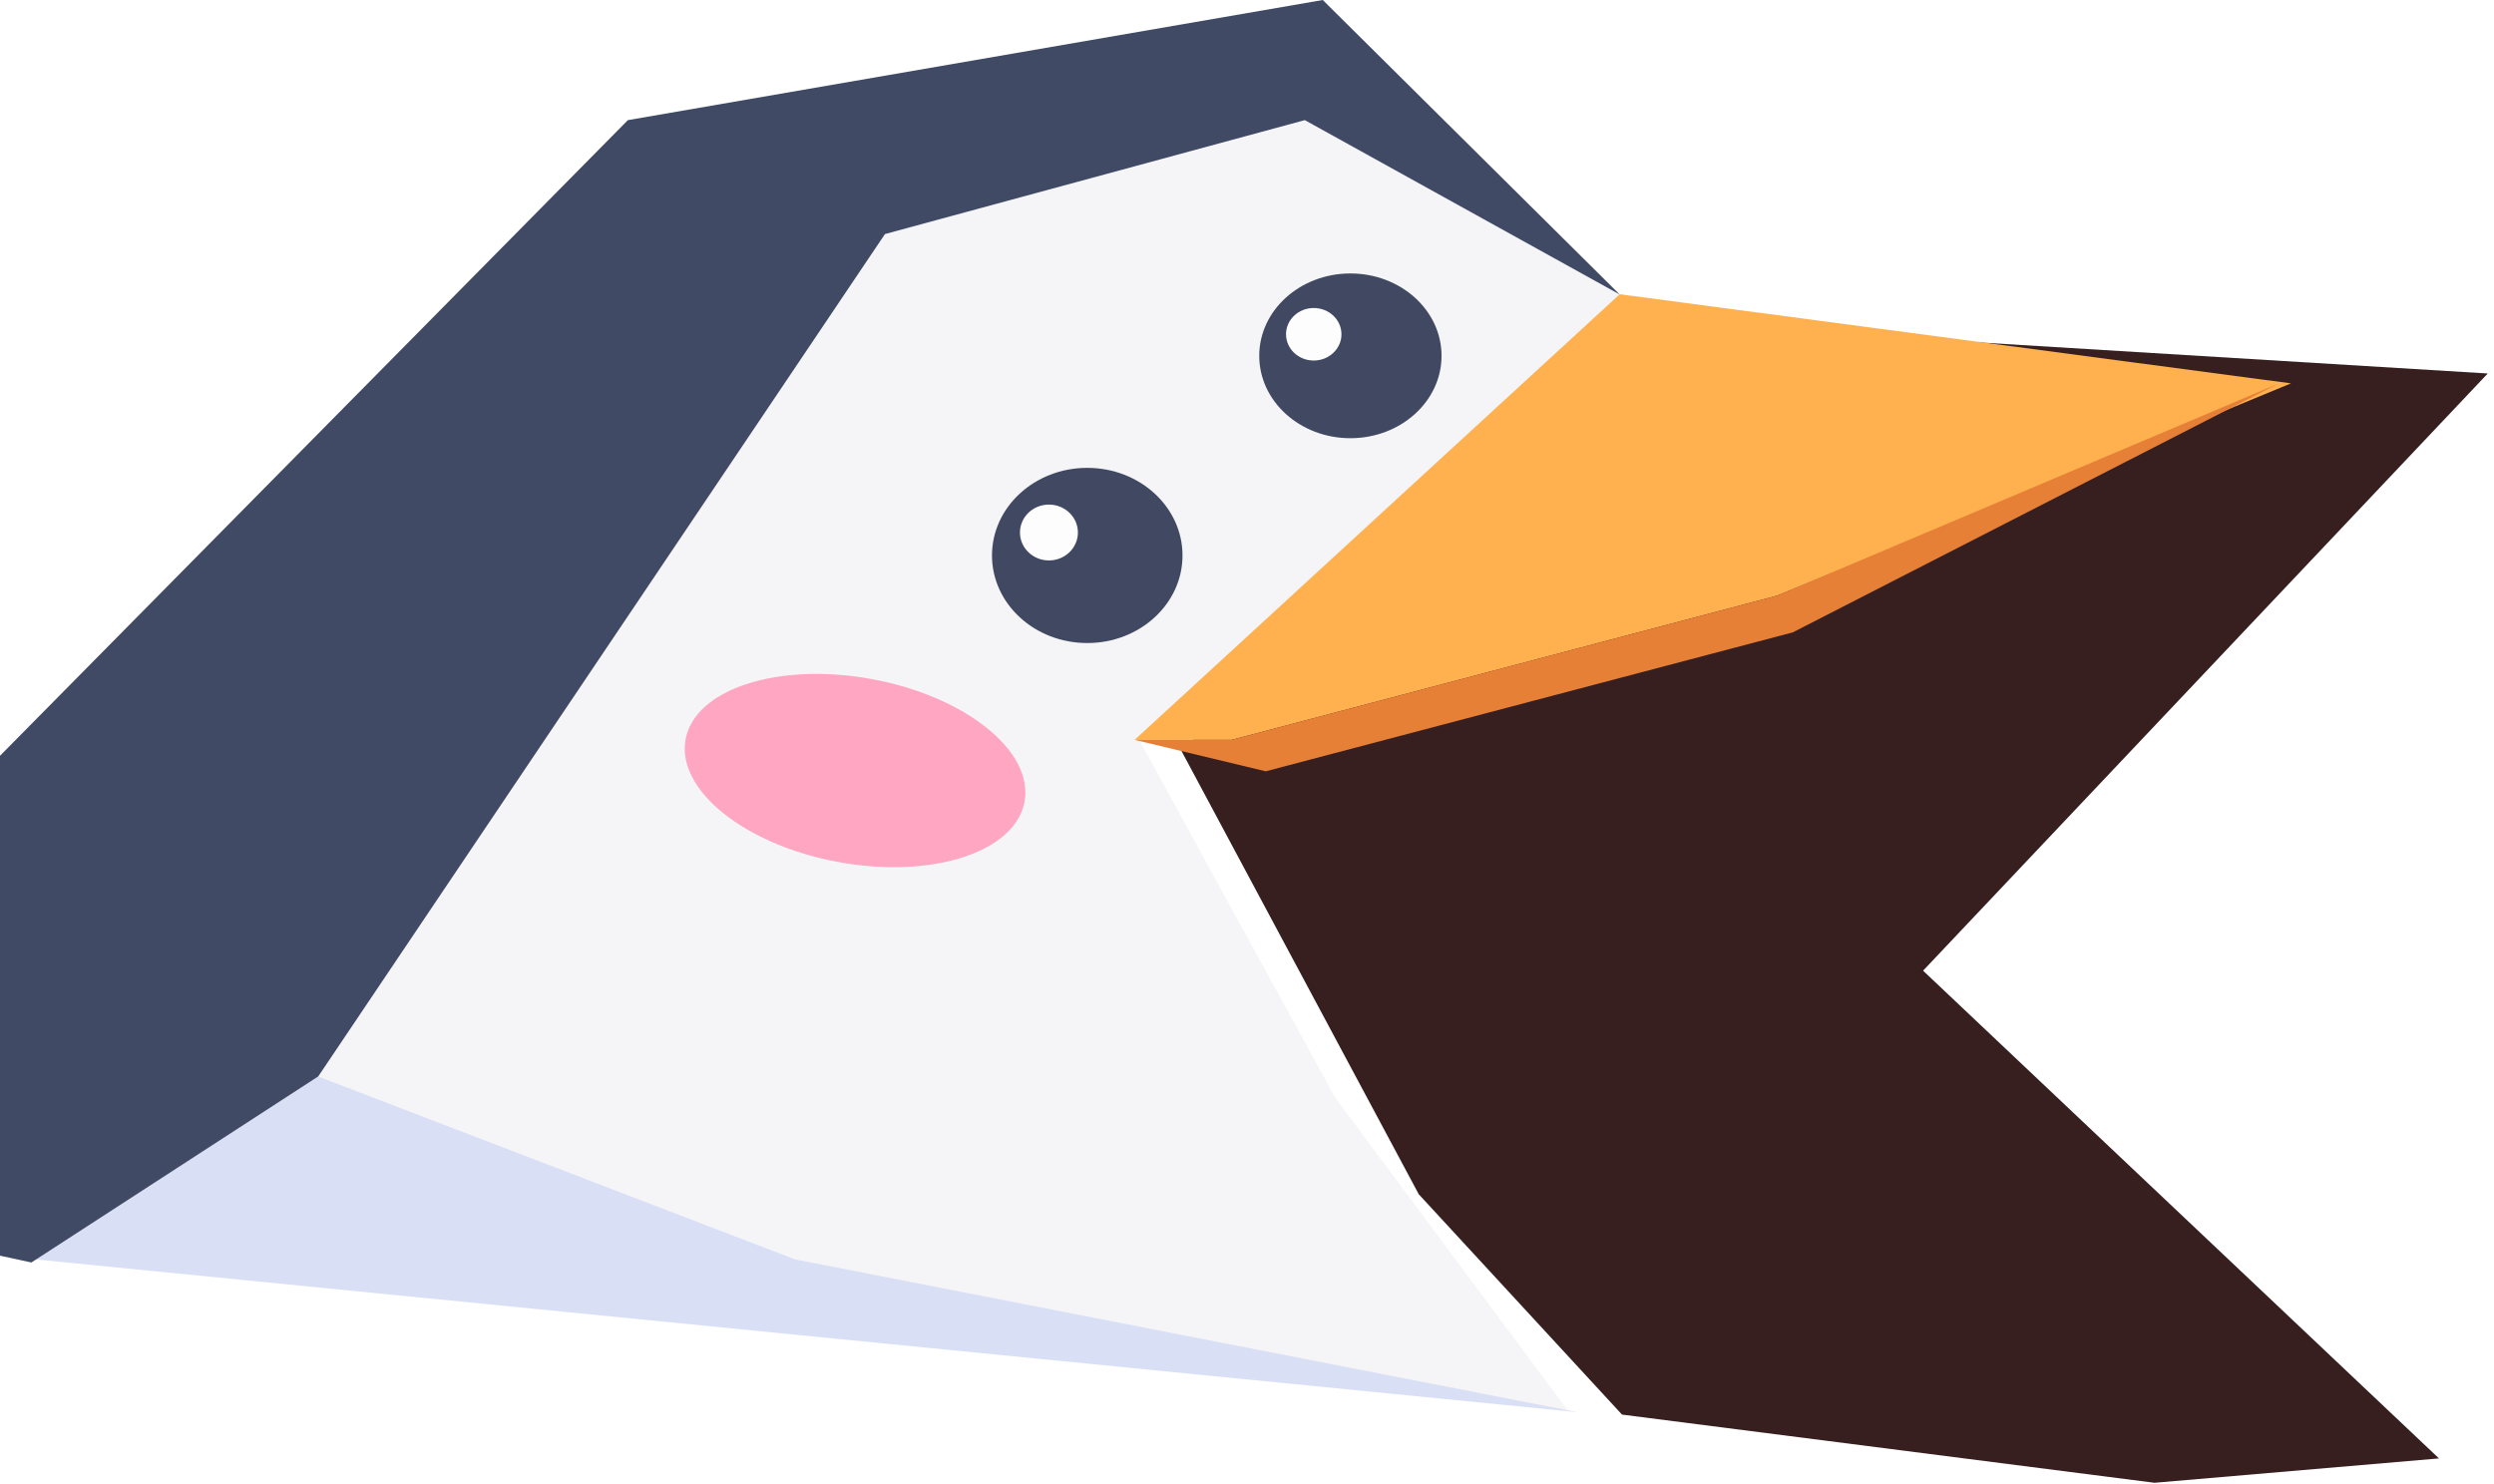
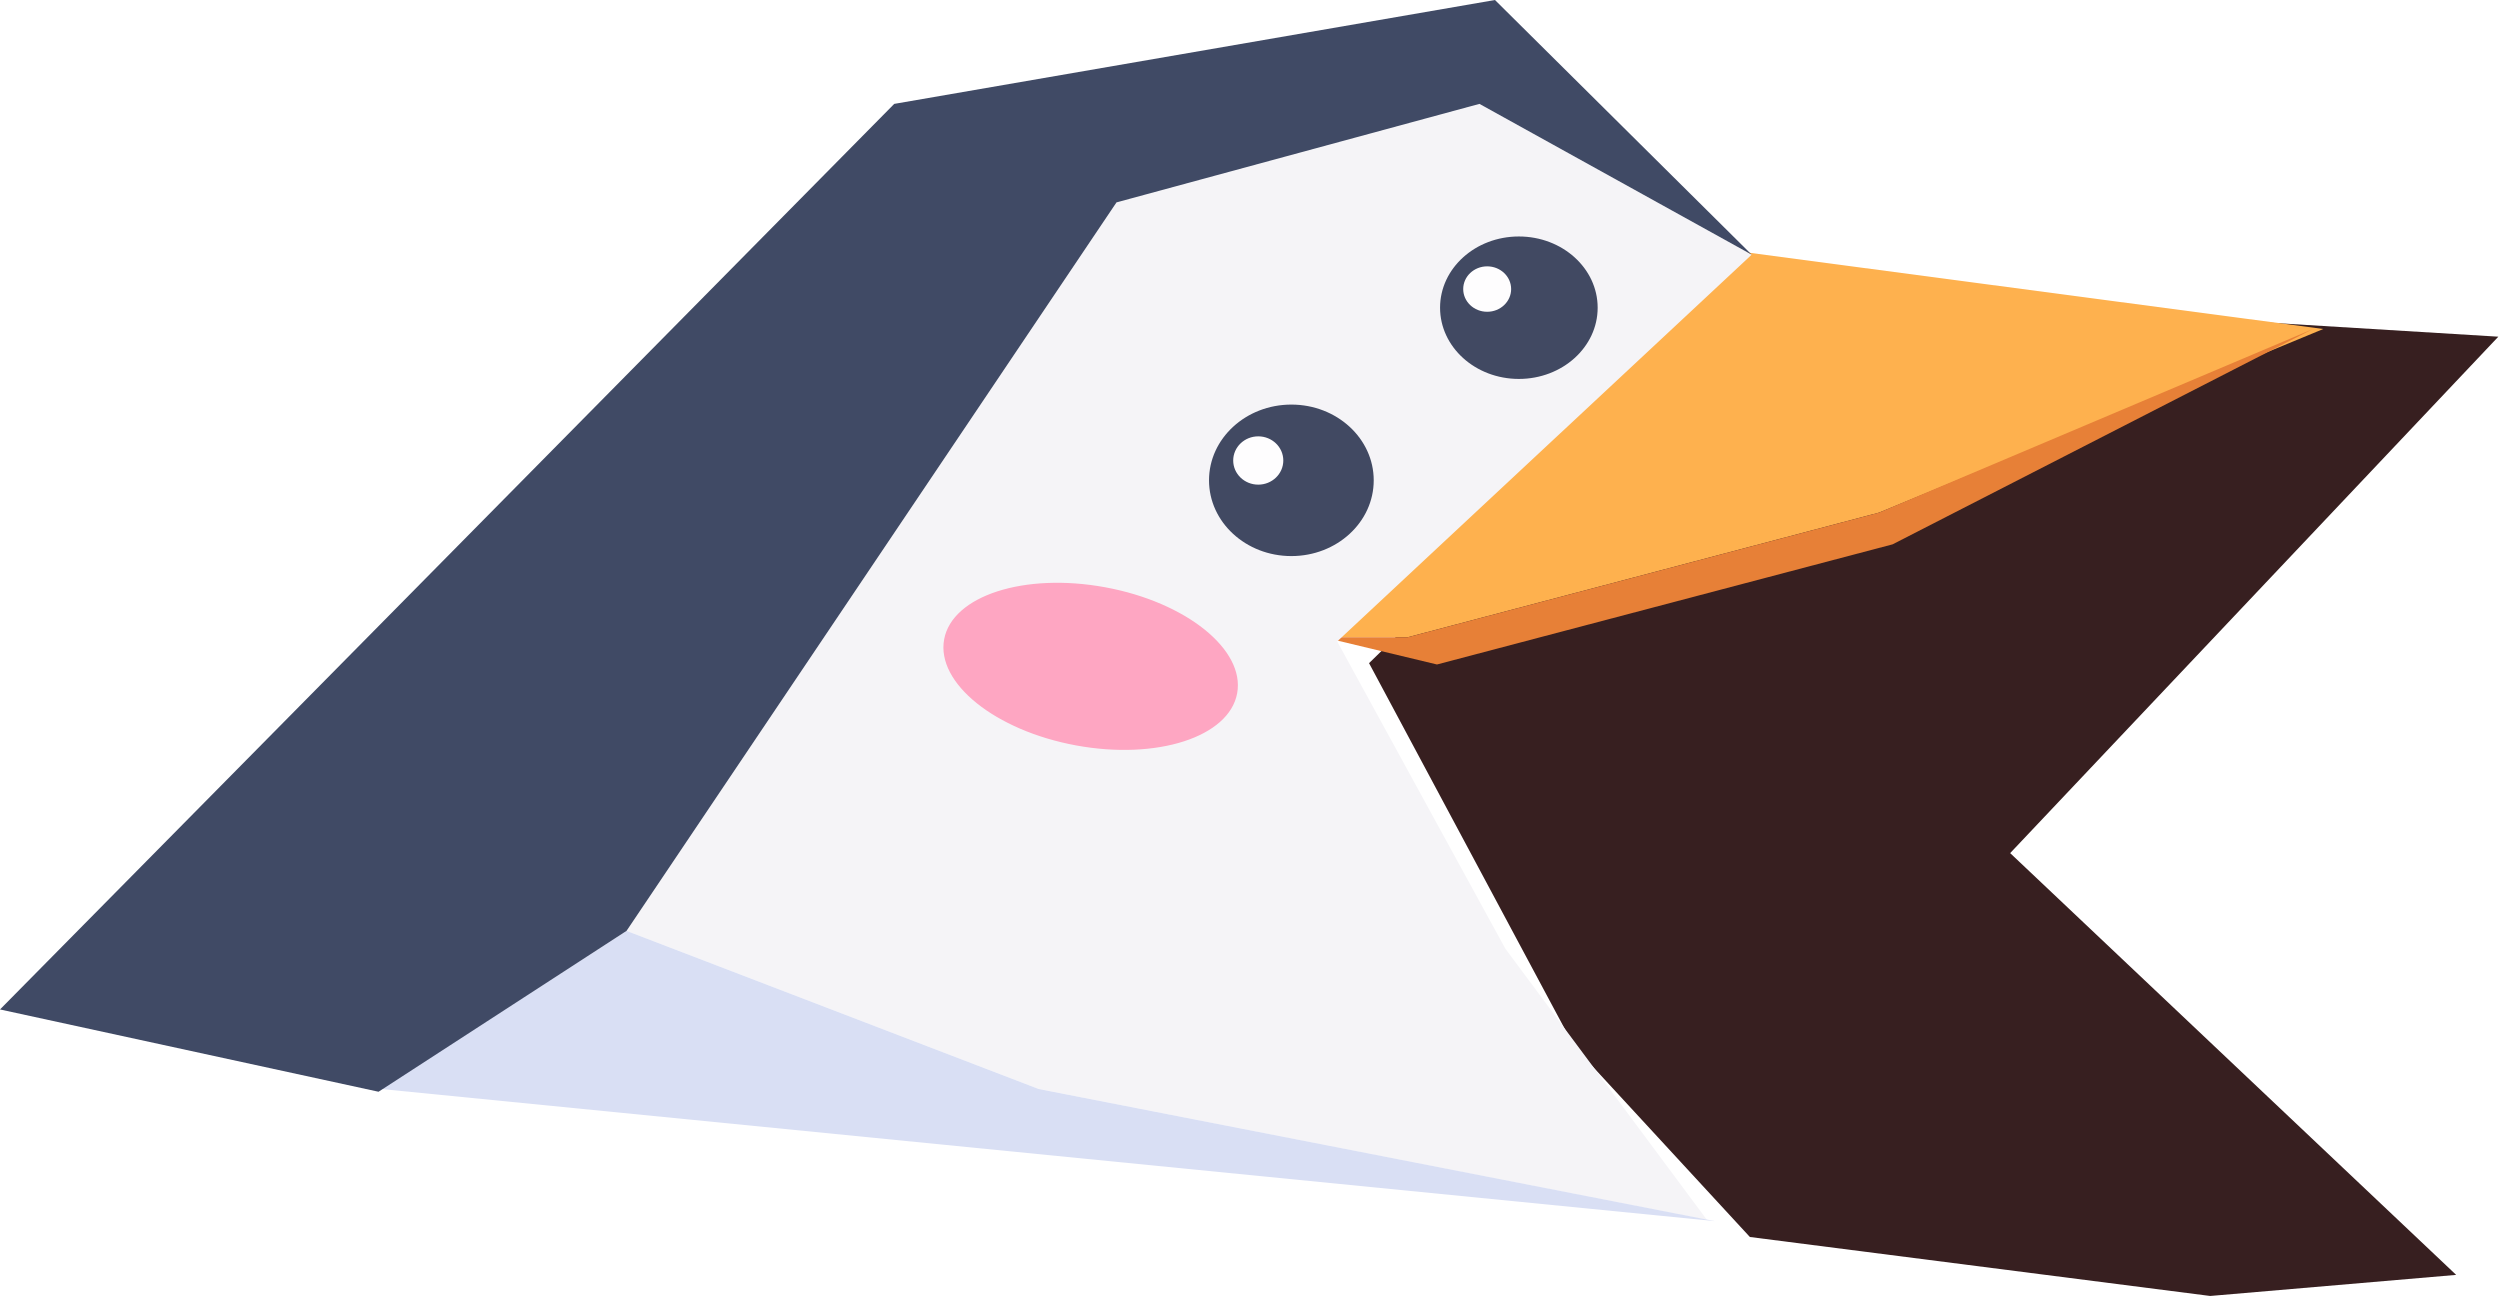
- <svg xmlns="http://www.w3.org/2000/svg" width="326" height="194" viewBox="0 0 326 194" fill="none">
-   <path d="M149.048 96.986L211.719 38.506L170.558 15.707L115.681 30.602L41.597 140.748L103.921 164.659L204.945 184.435L174.482 143.453L149.048 96.986Z" fill="#F5F4F7" />
-   <path d="M206.147 184.636L4.514 164.66L41.596 140.749L103.921 164.66L206.147 184.636Z" fill="#D9DFF4" />
-   <path d="M172.902 0L211.717 38.506L170.556 15.707L115.679 30.602L41.595 140.749L4.098 165.072L-53.137 152.629L82.072 15.707L172.902 0Z" fill="#404A65" />
-   <ellipse cx="176.515" cy="46.525" rx="11.914" ry="10.77" fill="#414962" />
-   <ellipse cx="171.724" cy="43.706" rx="3.623" ry="3.434" fill="#FEFDFE" />
-   <ellipse cx="142.118" cy="72.626" rx="12.452" ry="11.453" fill="#414962" />
-   <ellipse cx="137.11" cy="69.627" rx="3.787" ry="3.651" fill="#FEFDFE" />
-   <ellipse cx="111.769" cy="100.752" rx="22.524" ry="12.157" transform="rotate(10.4229 111.769 100.752)" fill="#FEA6C2" />
-   <path d="M212.018 41.927L154.437 98.196L185.454 156.155L212.018 184.96L281.618 193.876L318.808 190.689L251.373 126.918L325.184 48.834L212.018 41.927Z" fill="#371F20" />
-   <path d="M160.995 96.737H148.313L211.72 38.471L299.462 50.124L232.285 77.886L160.995 96.737Z" fill="#FEB14E" />
-   <path d="M160.995 96.736H148.313L165.45 100.849L234.341 82.684L297.812 50.159L232.285 77.885L160.995 96.736Z" fill="#E78037" />
+ <svg xmlns="http://www.w3.org/2000/svg" width="378" height="196" viewBox="0 0 378 196" fill="none">
+   <path d="M264.582 44L207 100.269L238.017 158.228L264.582 187.033L334.181 195.95L371.372 192.762L303.937 128.991L377.747 50.907L264.582 44Z" fill="#371F20" />
+   <path d="M212.814 96.358H200.133L263.54 38.092L351.281 49.745L284.104 77.507L212.814 96.358Z" fill="#FEB14E" />
+   <path d="M212.814 96.357H200.133L217.27 100.47L286.161 82.305L349.632 49.78L284.104 77.506L212.814 96.357Z" fill="#E78037" />
+   <path d="M202.183 96.986L264.855 38.506L223.693 15.707L168.816 30.602L94.732 140.748L157.057 164.659L258.081 184.435L227.618 143.453L202.183 96.986Z" fill="#F5F4F7" />
+   <path d="M259.283 184.636L57.65 164.66L94.733 140.749L157.057 164.66L259.283 184.636Z" fill="#D9DFF4" />
+   <path d="M226.039 0L264.854 38.506L223.693 15.707L168.815 30.602L94.732 140.749L57.235 165.072L8.33384e-05 152.629L135.208 15.707L226.039 0Z" fill="#404A65" />
+   <ellipse cx="229.652" cy="46.525" rx="11.914" ry="10.77" fill="#414962" />
+   <ellipse cx="224.861" cy="43.706" rx="3.623" ry="3.434" fill="#FEFDFE" />
+   <ellipse cx="195.255" cy="72.626" rx="12.452" ry="11.453" fill="#414962" />
+   <ellipse cx="190.248" cy="69.627" rx="3.787" ry="3.651" fill="#FEFDFE" />
+   <ellipse cx="164.906" cy="100.752" rx="22.524" ry="12.157" transform="rotate(10.4229 164.906 100.752)" fill="#FEA6C2" />
</svg>
